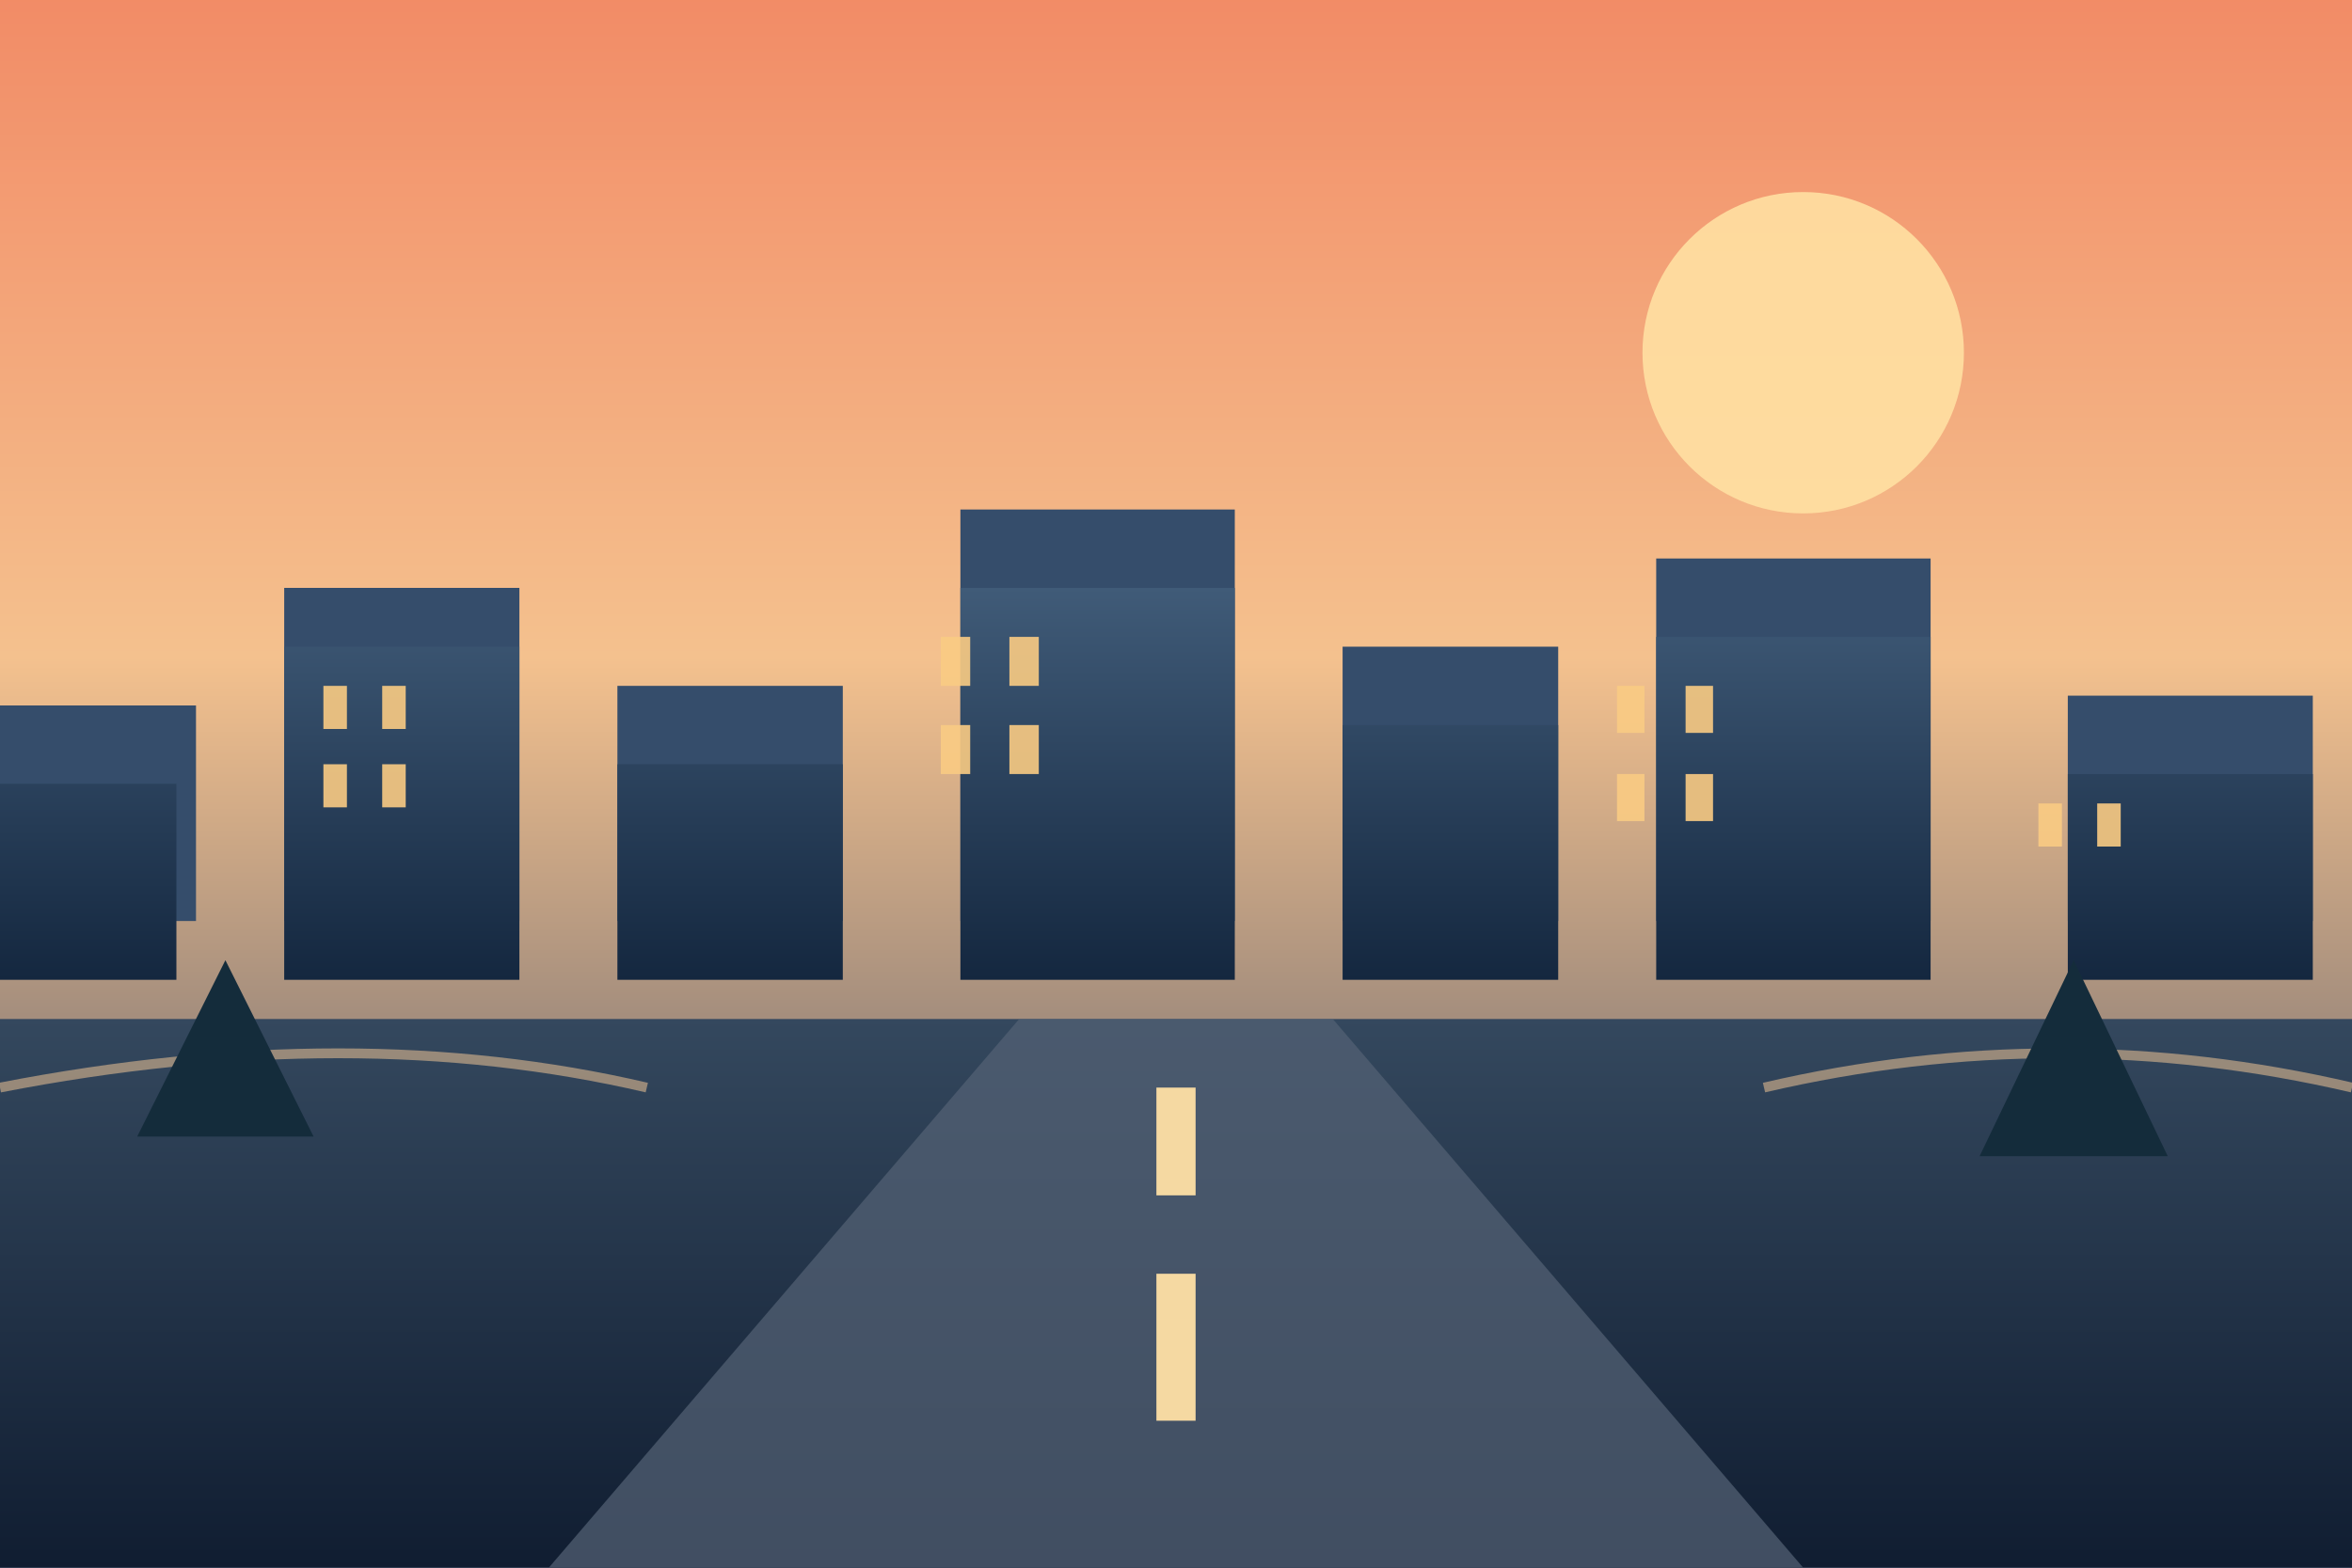
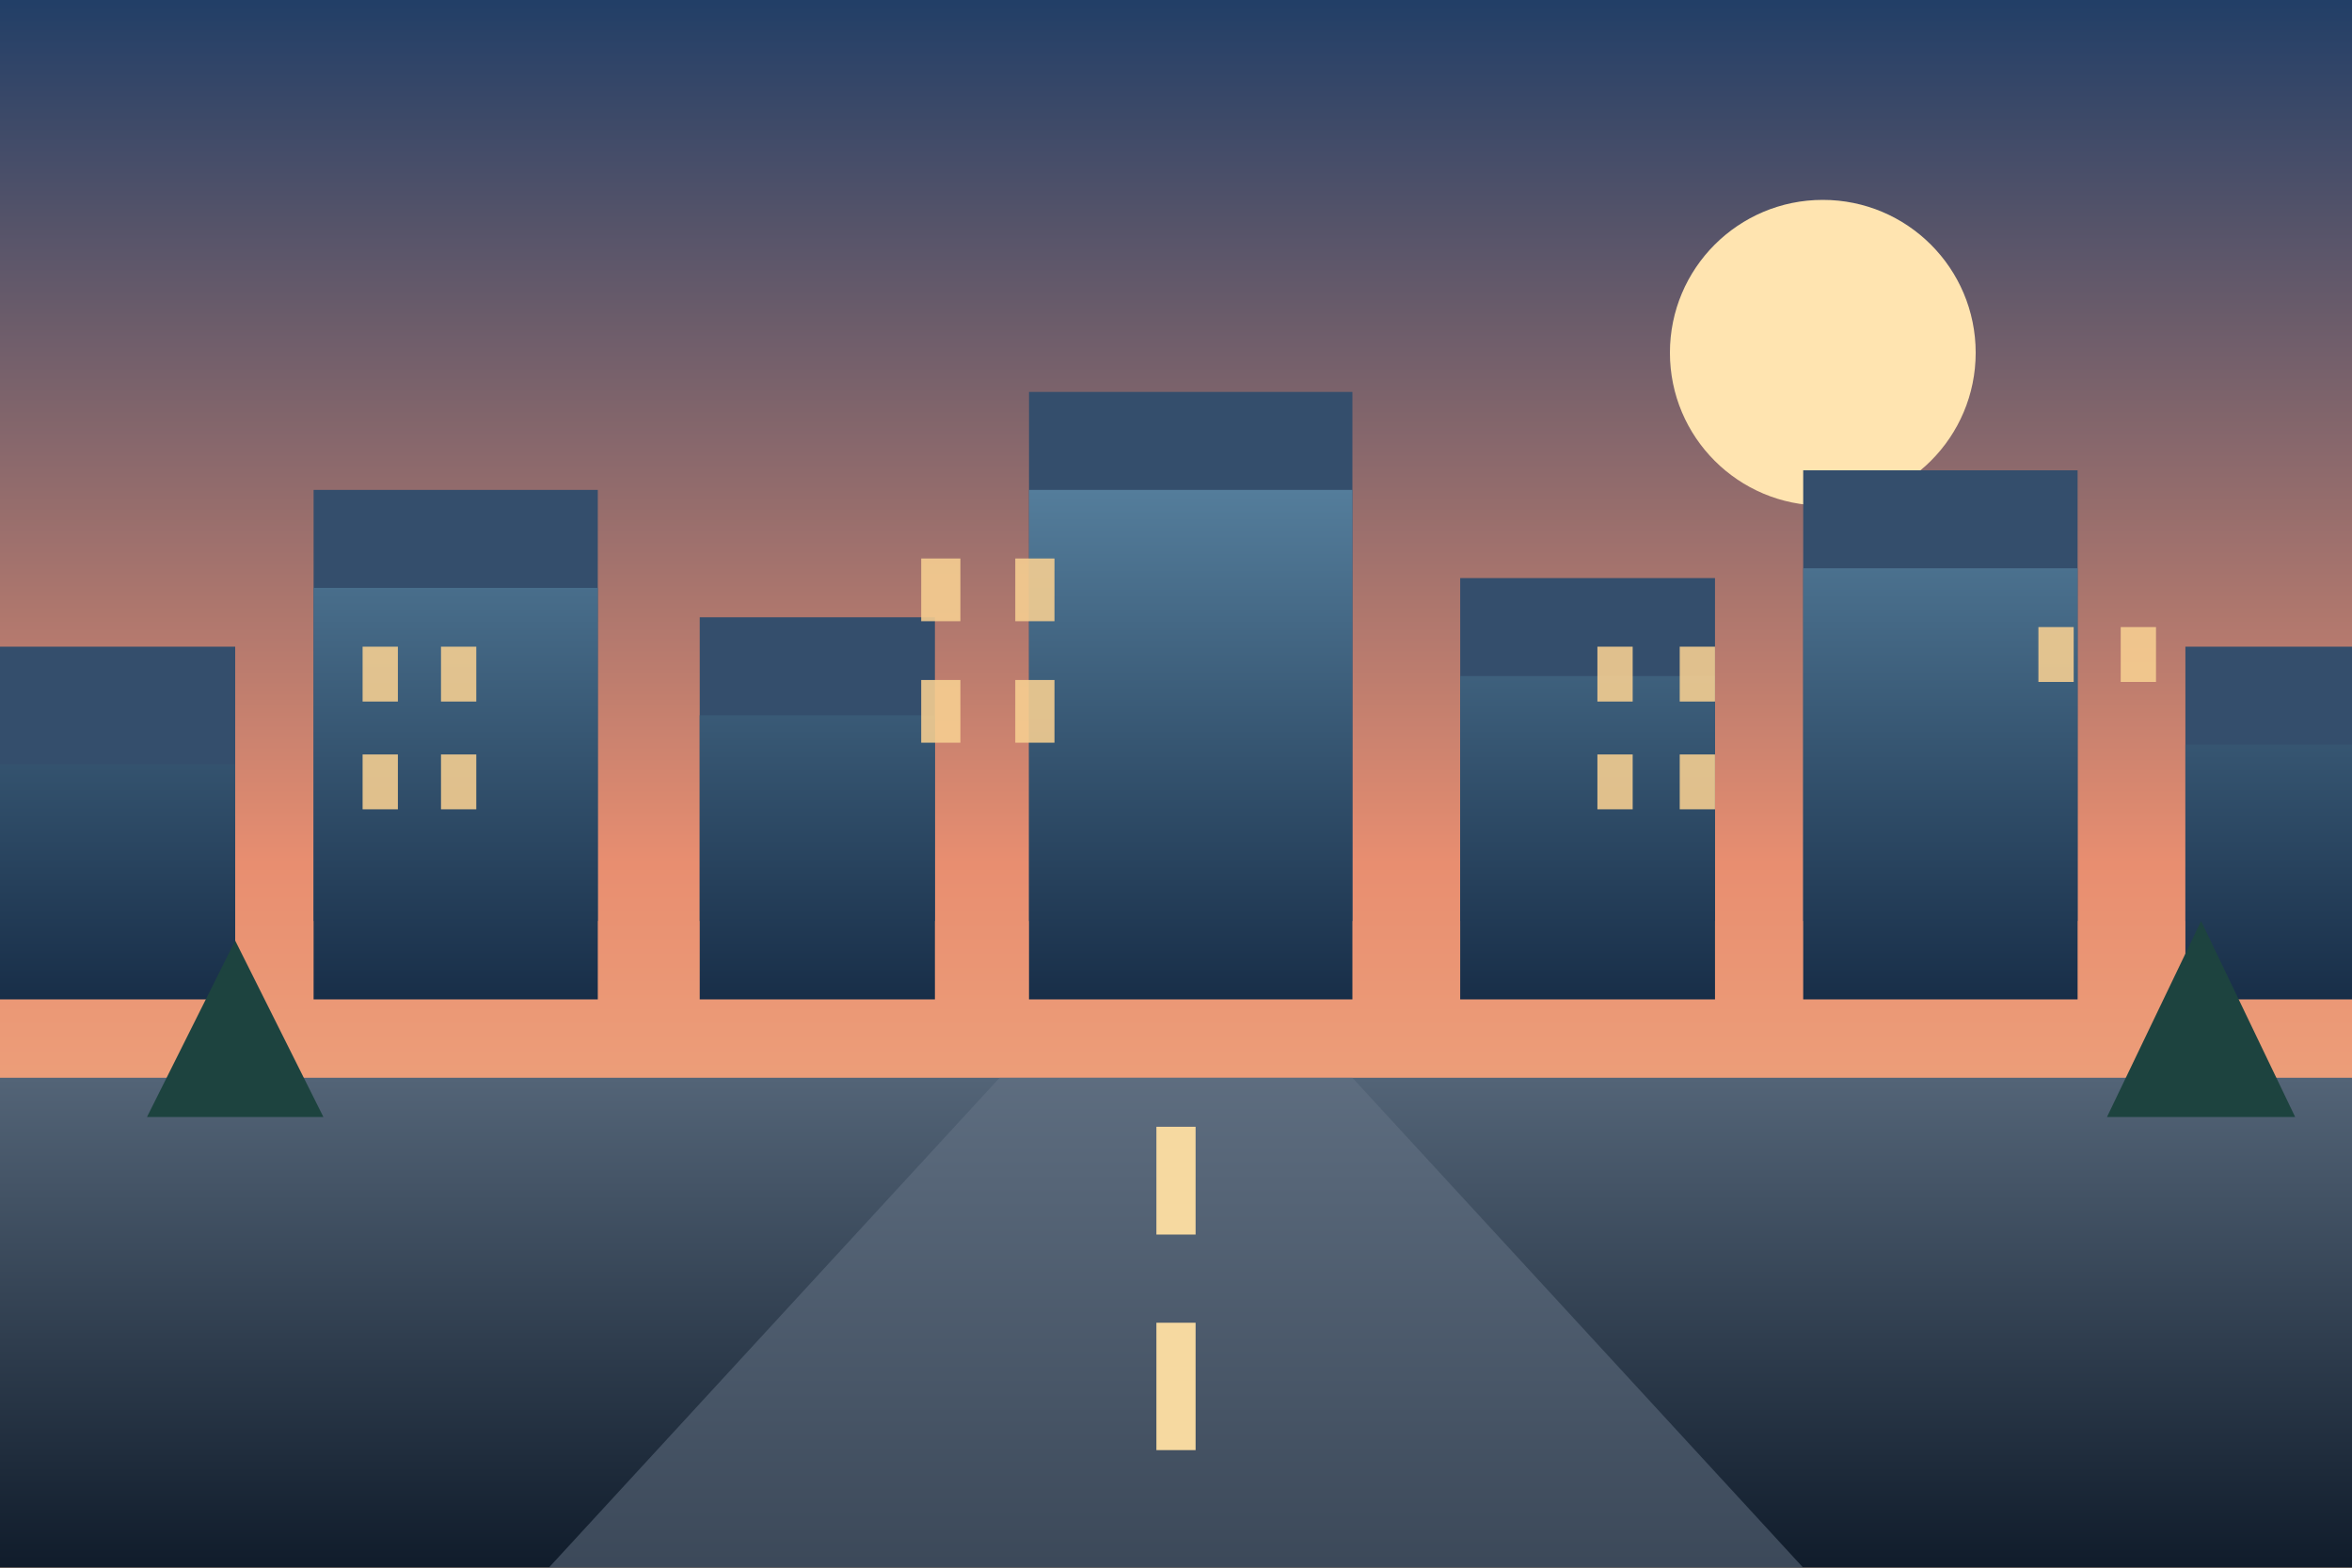
<svg xmlns="http://www.w3.org/2000/svg" viewBox="0 0 1200 800" preserveAspectRatio="xMidYMid slice">
  <defs>
-     <linearGradient id="s" x2="0" y2="1">
-       <stop stop-color="#f28b66" />
-       <stop offset=".42" stop-color="#f4c18e" />
-       <stop offset="1" stop-color="#293f63" />
+     <linearGradient id="sky" x2="0" y2="1">
+       <stop stop-color="#203e67" />
+       <stop offset=".55" stop-color="#e88e70" />
+       <stop offset="1" stop-color="#f6c18d" />
    </linearGradient>
-     <linearGradient id="b" x2="0" y2="1">
-       <stop stop-color="#405b78" />
-       <stop offset="1" stop-color="#14273f" />
+     <linearGradient id="glass" x2="0" y2="1">
+       <stop stop-color="#547d9b" />
+       <stop offset="1" stop-color="#182e48" />
    </linearGradient>
    <linearGradient id="road" x2="0" y2="1">
-       <stop stop-color="#34485e" />
-       <stop offset="1" stop-color="#101d31" />
+       <stop stop-color="#536477" />
+       <stop offset="1" stop-color="#101c2b" />
    </linearGradient>
  </defs>
-   <rect width="1200" height="800" fill="url(#s)" />
-   <circle cx="920" cy="180" r="82" fill="#ffe0a2" opacity=".9" />
-   <path d="M0 470 0 360h100v110h45V300h120v170h50V350h115v120h60V260h140v210h55V330h110v140h50V285h140v185h70V355h125v115h80V325h100v145Z" fill="#354d6b" />
-   <path d="M0 500V400h90v100h55V330h120v170h50V390h115v110h60V300h140v200h55V370h110v130h50V325h140v175h70V395h125v105h80V365h100v135Z" fill="url(#b)" />
-   <g fill="#f9cb83" opacity=".9">
-     <path d="M165 350h12v22h-12z M195 350h12v22h-12z M165 390h12v22h-12z M195 390h12v22h-12z M480 325h15v25h-15z M515 325h15v25h-15z M480 370h15v25h-15z M515 370h15v25h-15z M825 350h14v24h-14z M860 350h14v24h-14z M825 395h14v24h-14z M860 395h14v24h-14z M1040 410h12v22h-12z M1070 410h12v22h-12z" />
+   <rect width="1200" height="800" fill="url(#sky)" />
+   <circle cx="930" cy="180" r="78" fill="#ffe4b0" />
+   <path d="M0 470V330h120v140h40V250h145v220h52V315h120v155h48V200h165v270h55V295h130v175h45V240h140v230h55V330h125v140Z" fill="#344e6c" />
+   <path d="M0 510V390h120v120h40V300h145v210h52V365h120v145h48V250h165v260h55V345h130v165h45V290h140v220h55V380h125v130Z" fill="url(#glass)" />
+   <g fill="#f7cf91" opacity=".88">
+     <path d="M185 330h18v28h-18zm40 0h18v28h-18zm-40 55h18v28h-18zm40 0h18v28h-18zM470 285h20v32h-20zm48 0h20v32h-20zm-48 62h20v32h-20zm48 0h20v32h-20zM815 330h18v28h-18zm42 0h18v28h-18zm-42 55h18v28h-18zm42 0h18v28h-18zM1040 320h18v28h-18zm42 0h18v28h-18z" />
  </g>
-   <path d="M0 520 1200 520V800H0Z" fill="url(#road)" />
-   <path d="M520 520 680 520 920 800H280Z" fill="#536174" opacity=".72" />
-   <path d="M590 555h20v55h-20z M590 650h20v75h-20z" fill="#f5d9a2" />
-   <path d="M0 555q180-35 330 0M900 555q150-35 300 0" fill="none" stroke="#ffcf9a" stroke-width="5" opacity=".5" />
-   <g fill="#142c3b">
-     <path d="m70 580 45-90 45 90Z M1010 590l48-100 48 100Z" />
+   <path d="M0 550 1200 550V800H0Z" fill="url(#road)" />
+   <path d="M510 550h180l230 250H280Z" fill="#677587" opacity=".5" />
+   <path d="M590 575h20v55h-20zm0 100h20v65h-20" fill="#f6d9a0" />
+   <g fill="#1d433f">
+     <path d="m75 570 45-90 45 90Zm1000 0 48-100 48 100Z" />
  </g>
</svg>
